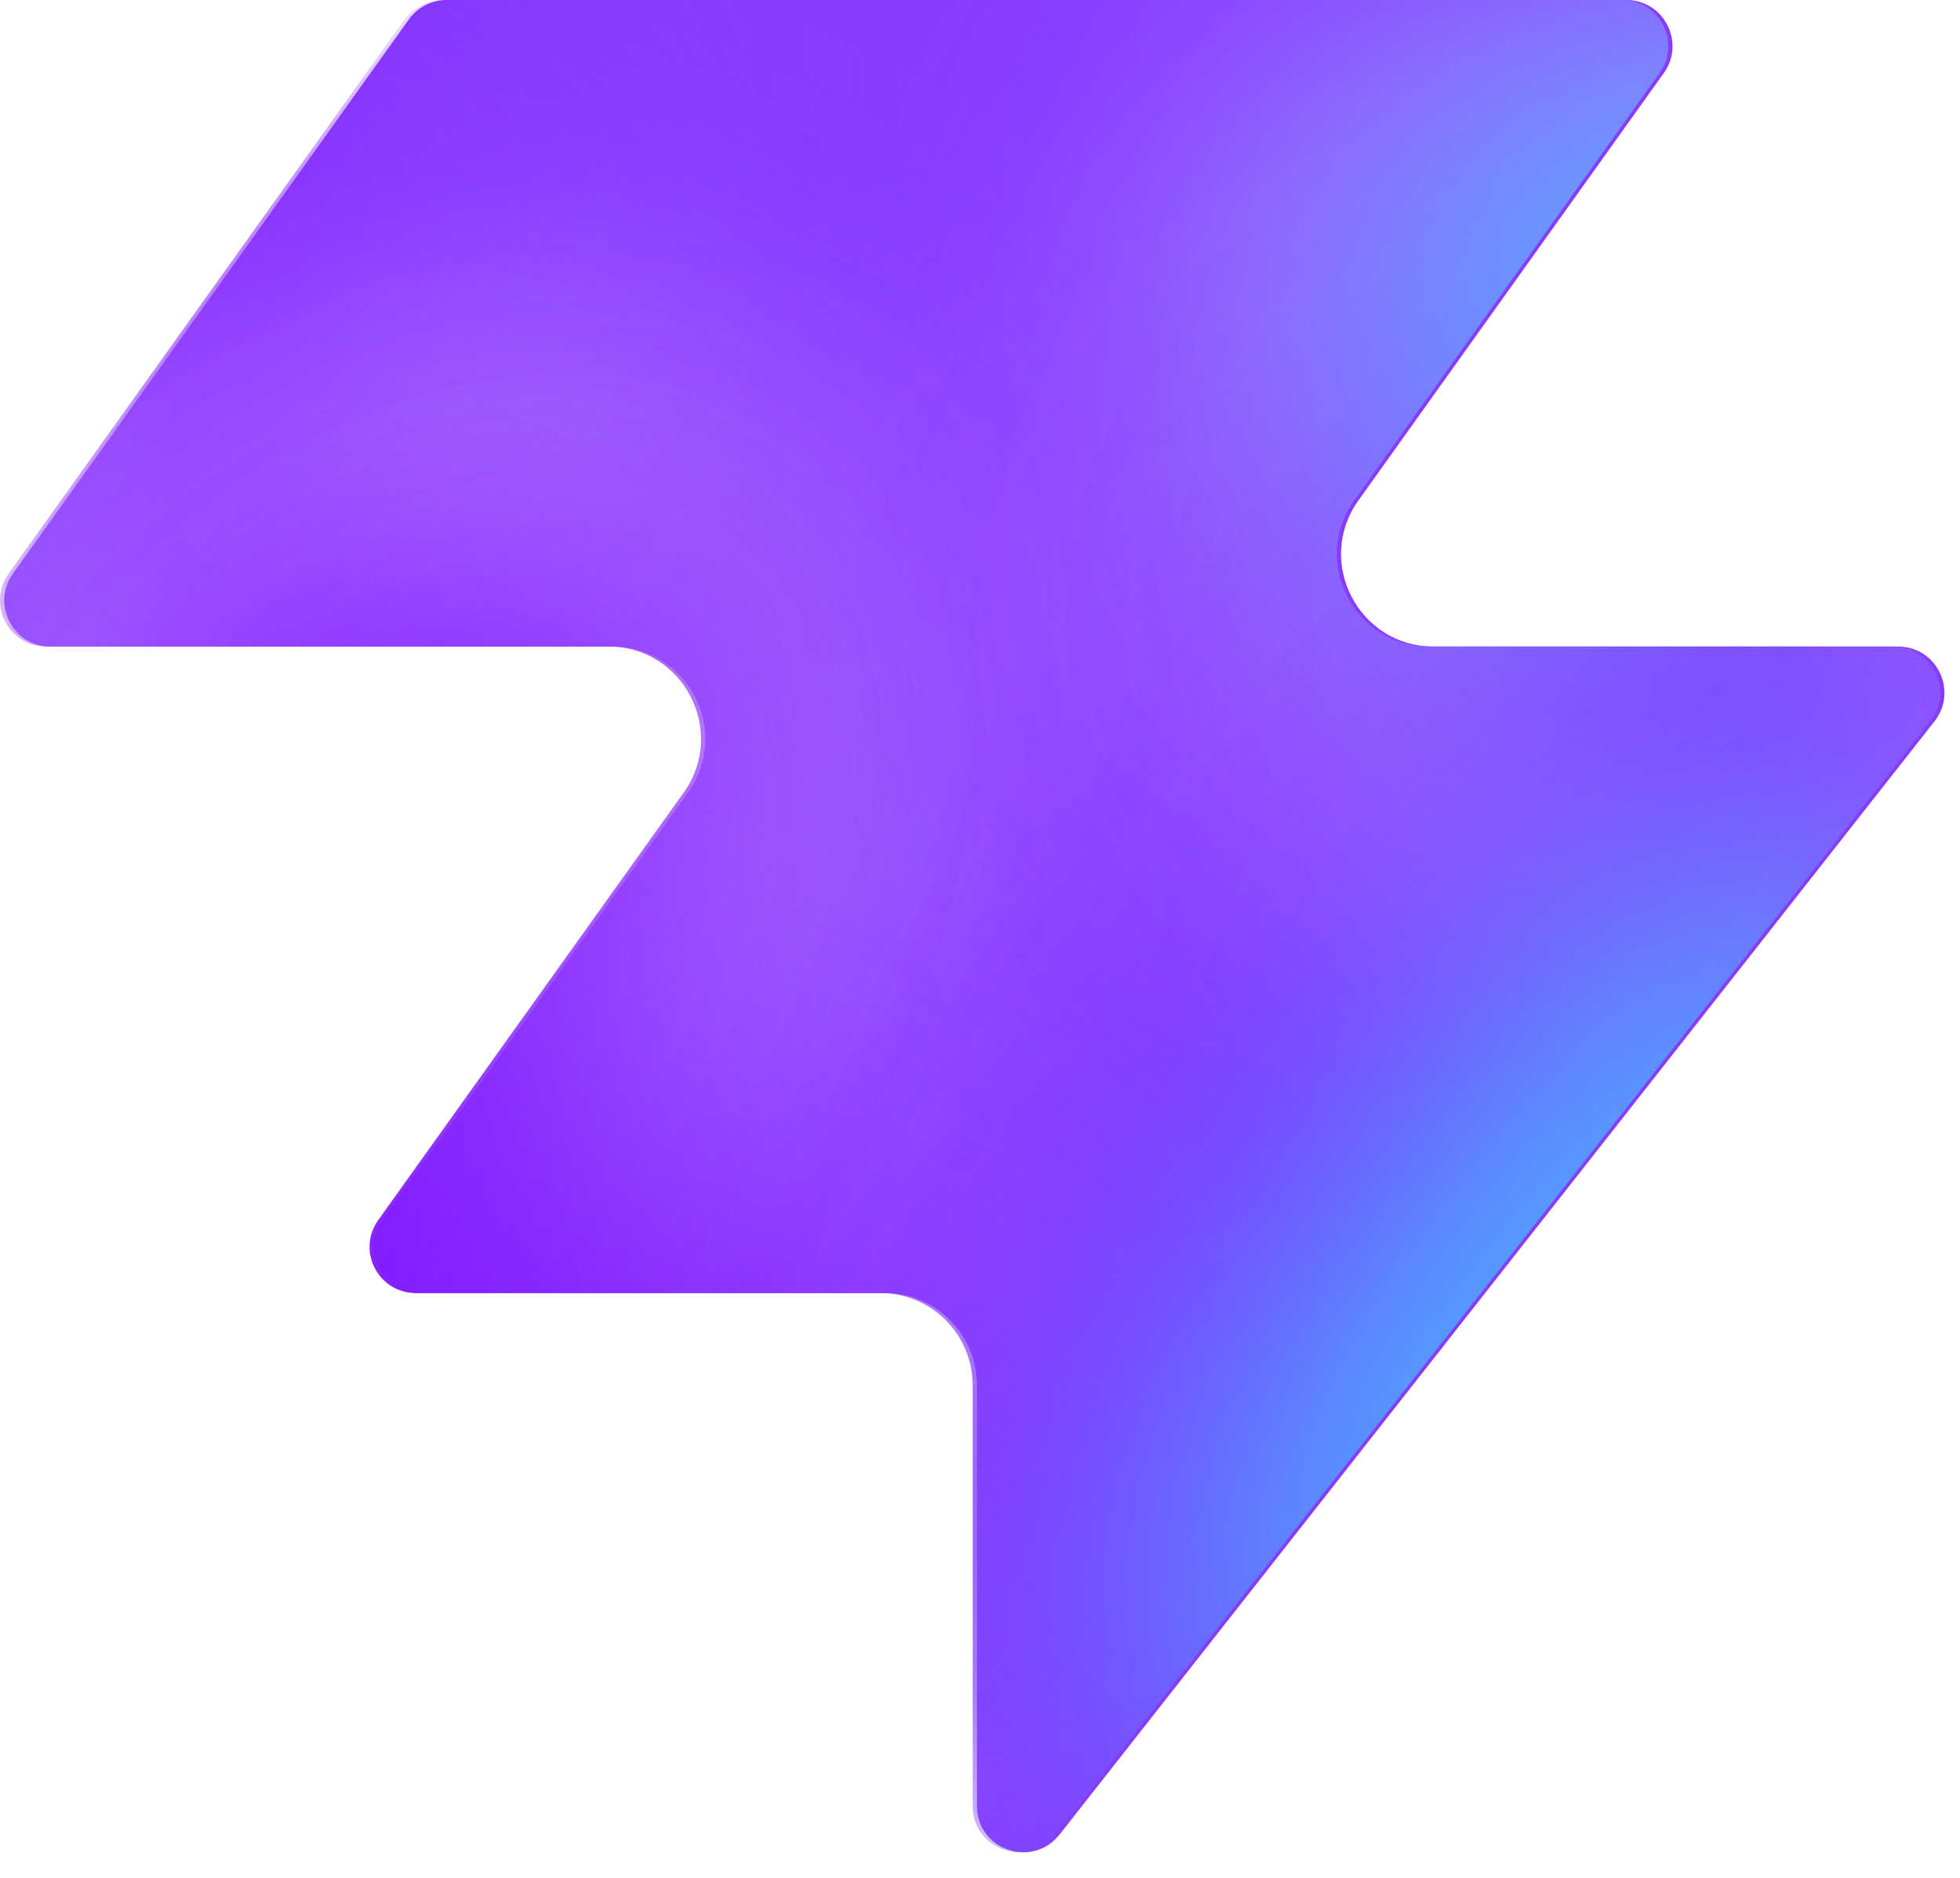
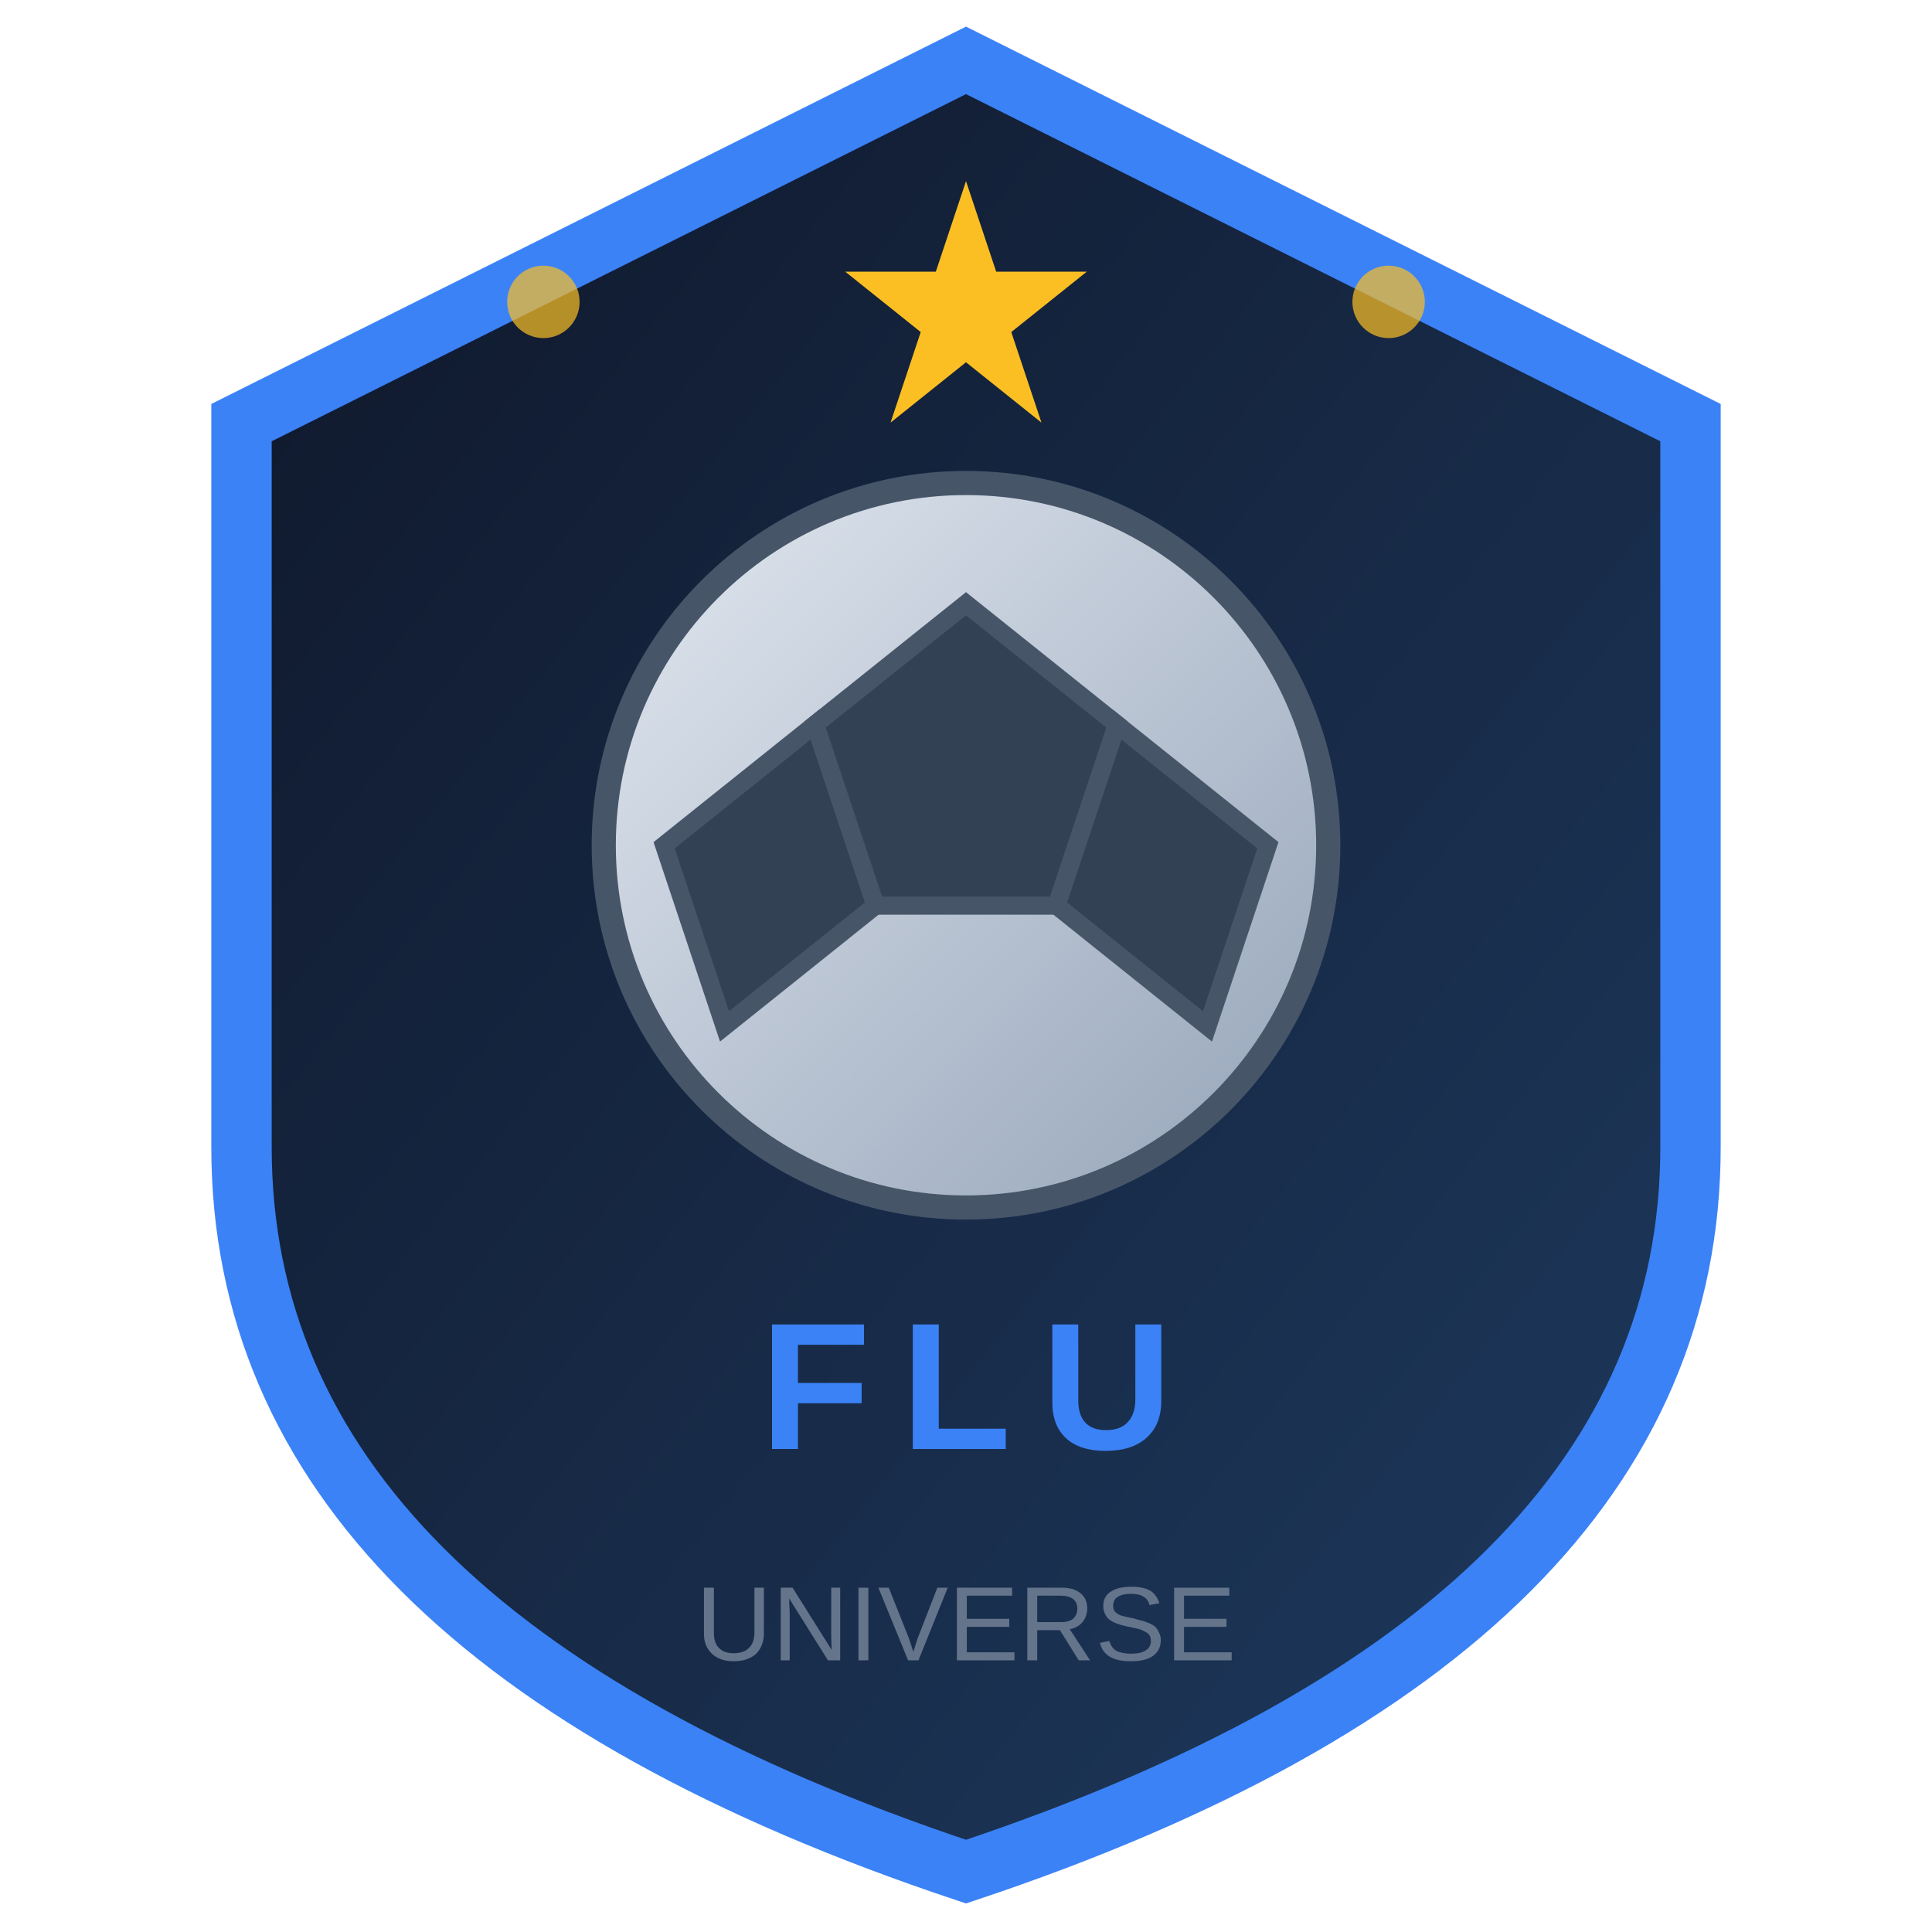
- <svg xmlns="http://www.w3.org/2000/svg" width="48" height="46" fill="none" viewBox="0 0 48 46">
-   <path fill="#863bff" d="M25.946 44.938c-.664.845-2.021.375-2.021-.698V33.937a2.26 2.26 0 0 0-2.262-2.262H10.287c-.92 0-1.456-1.04-.92-1.788l7.48-10.471c1.07-1.497 0-3.578-1.842-3.578H1.237c-.92 0-1.456-1.04-.92-1.788L10.013.474c.214-.297.556-.474.92-.474h28.894c.92 0 1.456 1.04.92 1.788l-7.48 10.471c-1.07 1.498 0 3.579 1.842 3.579h11.377c.943 0 1.473 1.088.89 1.83L25.947 44.94z" style="fill:#863bff;fill:color(display-p3 .525 .23 1);fill-opacity:1" />
-   <mask id="a" width="48" height="46" x="0" y="0" maskUnits="userSpaceOnUse" style="mask-type:alpha">
-     <path fill="#000" d="M25.842 44.938c-.664.844-2.021.375-2.021-.698V33.937a2.26 2.26 0 0 0-2.262-2.262H10.183c-.92 0-1.456-1.04-.92-1.788l7.48-10.471c1.07-1.498 0-3.579-1.842-3.579H1.133c-.92 0-1.456-1.04-.92-1.787L9.91.473c.214-.297.556-.474.92-.474h28.894c.92 0 1.456 1.04.92 1.788l-7.48 10.471c-1.07 1.498 0 3.578 1.842 3.578h11.377c.943 0 1.473 1.088.89 1.832L25.843 44.94z" style="fill:#000;fill-opacity:1" />
-   </mask>
-   <g mask="url(#a)">
-     <g filter="url(#b)">
-       <ellipse cx="5.508" cy="14.704" fill="#ede6ff" rx="5.508" ry="14.704" style="fill:#ede6ff;fill:color(display-p3 .927 .903 1);fill-opacity:1" transform="matrix(.00324 1 1 -.00324 -4.47 31.516)" />
-     </g>
-     <g filter="url(#c)">
-       <ellipse cx="10.399" cy="29.851" fill="#ede6ff" rx="10.399" ry="29.851" style="fill:#ede6ff;fill:color(display-p3 .927 .903 1);fill-opacity:1" transform="matrix(.00324 1 1 -.00324 -39.328 7.883)" />
-     </g>
-     <g filter="url(#d)">
-       <ellipse cx="5.508" cy="30.487" fill="#7e14ff" rx="5.508" ry="30.487" style="fill:#7e14ff;fill:color(display-p3 .492 .077 1);fill-opacity:1" transform="rotate(89.814 -25.913 -14.639)scale(1 -1)" />
-     </g>
-     <g filter="url(#e)">
-       <ellipse cx="5.508" cy="30.599" fill="#7e14ff" rx="5.508" ry="30.599" style="fill:#7e14ff;fill:color(display-p3 .492 .077 1);fill-opacity:1" transform="rotate(89.814 -32.644 -3.334)scale(1 -1)" />
-     </g>
-     <g filter="url(#f)">
-       <ellipse cx="5.508" cy="30.599" fill="#7e14ff" rx="5.508" ry="30.599" style="fill:#7e14ff;fill:color(display-p3 .492 .077 1);fill-opacity:1" transform="matrix(.00324 1 1 -.00324 -34.34 30.47)" />
-     </g>
-     <g filter="url(#g)">
-       <ellipse cx="14.072" cy="22.078" fill="#ede6ff" rx="14.072" ry="22.078" style="fill:#ede6ff;fill:color(display-p3 .927 .903 1);fill-opacity:1" transform="rotate(93.35 24.506 48.493)scale(-1 1)" />
-     </g>
-     <g filter="url(#h)">
-       <ellipse cx="3.47" cy="21.501" fill="#7e14ff" rx="3.47" ry="21.501" style="fill:#7e14ff;fill:color(display-p3 .492 .077 1);fill-opacity:1" transform="rotate(89.009 28.708 47.59)scale(-1 1)" />
-     </g>
-     <g filter="url(#i)">
-       <ellipse cx="3.47" cy="21.501" fill="#7e14ff" rx="3.47" ry="21.501" style="fill:#7e14ff;fill:color(display-p3 .492 .077 1);fill-opacity:1" transform="rotate(89.009 28.708 47.59)scale(-1 1)" />
-     </g>
-     <g filter="url(#j)">
-       <ellipse cx=".387" cy="8.972" fill="#7e14ff" rx="4.407" ry="29.108" style="fill:#7e14ff;fill:color(display-p3 .492 .077 1);fill-opacity:1" transform="rotate(39.51 .387 8.972)" />
-     </g>
-     <g filter="url(#k)">
-       <ellipse cx="47.523" cy="-6.092" fill="#7e14ff" rx="4.407" ry="29.108" style="fill:#7e14ff;fill:color(display-p3 .492 .077 1);fill-opacity:1" transform="rotate(37.892 47.523 -6.092)" />
-     </g>
-     <g filter="url(#l)">
-       <ellipse cx="41.412" cy="6.333" fill="#47bfff" rx="5.971" ry="9.665" style="fill:#47bfff;fill:color(display-p3 .28 .748 1);fill-opacity:1" transform="rotate(37.892 41.412 6.333)" />
-     </g>
-     <g filter="url(#m)">
-       <ellipse cx="-1.879" cy="38.332" fill="#7e14ff" rx="4.407" ry="29.108" style="fill:#7e14ff;fill:color(display-p3 .492 .077 1);fill-opacity:1" transform="rotate(37.892 -1.88 38.332)" />
-     </g>
-     <g filter="url(#n)">
-       <ellipse cx="-1.879" cy="38.332" fill="#7e14ff" rx="4.407" ry="29.108" style="fill:#7e14ff;fill:color(display-p3 .492 .077 1);fill-opacity:1" transform="rotate(37.892 -1.88 38.332)" />
-     </g>
-     <g filter="url(#o)">
-       <ellipse cx="35.651" cy="29.907" fill="#7e14ff" rx="4.407" ry="29.108" style="fill:#7e14ff;fill:color(display-p3 .492 .077 1);fill-opacity:1" transform="rotate(37.892 35.651 29.907)" />
-     </g>
-     <g filter="url(#p)">
-       <ellipse cx="38.418" cy="32.4" fill="#47bfff" rx="5.971" ry="15.297" style="fill:#47bfff;fill:color(display-p3 .28 .748 1);fill-opacity:1" transform="rotate(37.892 38.418 32.4)" />
-     </g>
-   </g>
+ <svg xmlns="http://www.w3.org/2000/svg" viewBox="0 0 64 64">
  <defs>
-     <filter id="b" width="60.045" height="41.654" x="-19.77" y="16.149" color-interpolation-filters="sRGB" filterUnits="userSpaceOnUse">
-       <feFlood flood-opacity="0" result="BackgroundImageFix" />
-       <feBlend in="SourceGraphic" in2="BackgroundImageFix" result="shape" />
-       <feGaussianBlur result="effect1_foregroundBlur_2002_17158" stdDeviation="7.659" />
-     </filter>
-     <filter id="c" width="90.34" height="51.437" x="-54.613" y="-7.533" color-interpolation-filters="sRGB" filterUnits="userSpaceOnUse">
-       <feFlood flood-opacity="0" result="BackgroundImageFix" />
-       <feBlend in="SourceGraphic" in2="BackgroundImageFix" result="shape" />
-       <feGaussianBlur result="effect1_foregroundBlur_2002_17158" stdDeviation="7.659" />
-     </filter>
-     <filter id="d" width="79.355" height="29.4" x="-49.64" y="2.03" color-interpolation-filters="sRGB" filterUnits="userSpaceOnUse">
-       <feFlood flood-opacity="0" result="BackgroundImageFix" />
-       <feBlend in="SourceGraphic" in2="BackgroundImageFix" result="shape" />
-       <feGaussianBlur result="effect1_foregroundBlur_2002_17158" stdDeviation="4.596" />
-     </filter>
-     <filter id="e" width="79.579" height="29.4" x="-45.045" y="20.029" color-interpolation-filters="sRGB" filterUnits="userSpaceOnUse">
-       <feFlood flood-opacity="0" result="BackgroundImageFix" />
-       <feBlend in="SourceGraphic" in2="BackgroundImageFix" result="shape" />
-       <feGaussianBlur result="effect1_foregroundBlur_2002_17158" stdDeviation="4.596" />
-     </filter>
-     <filter id="f" width="79.579" height="29.4" x="-43.513" y="21.178" color-interpolation-filters="sRGB" filterUnits="userSpaceOnUse">
-       <feFlood flood-opacity="0" result="BackgroundImageFix" />
-       <feBlend in="SourceGraphic" in2="BackgroundImageFix" result="shape" />
-       <feGaussianBlur result="effect1_foregroundBlur_2002_17158" stdDeviation="4.596" />
-     </filter>
-     <filter id="g" width="74.749" height="58.852" x="15.756" y="-17.901" color-interpolation-filters="sRGB" filterUnits="userSpaceOnUse">
-       <feFlood flood-opacity="0" result="BackgroundImageFix" />
-       <feBlend in="SourceGraphic" in2="BackgroundImageFix" result="shape" />
-       <feGaussianBlur result="effect1_foregroundBlur_2002_17158" stdDeviation="7.659" />
-     </filter>
-     <filter id="h" width="61.377" height="25.362" x="23.548" y="2.284" color-interpolation-filters="sRGB" filterUnits="userSpaceOnUse">
-       <feFlood flood-opacity="0" result="BackgroundImageFix" />
-       <feBlend in="SourceGraphic" in2="BackgroundImageFix" result="shape" />
-       <feGaussianBlur result="effect1_foregroundBlur_2002_17158" stdDeviation="4.596" />
-     </filter>
-     <filter id="i" width="61.377" height="25.362" x="23.548" y="2.284" color-interpolation-filters="sRGB" filterUnits="userSpaceOnUse">
-       <feFlood flood-opacity="0" result="BackgroundImageFix" />
-       <feBlend in="SourceGraphic" in2="BackgroundImageFix" result="shape" />
-       <feGaussianBlur result="effect1_foregroundBlur_2002_17158" stdDeviation="4.596" />
-     </filter>
-     <filter id="j" width="56.045" height="63.649" x="-27.636" y="-22.853" color-interpolation-filters="sRGB" filterUnits="userSpaceOnUse">
-       <feFlood flood-opacity="0" result="BackgroundImageFix" />
-       <feBlend in="SourceGraphic" in2="BackgroundImageFix" result="shape" />
-       <feGaussianBlur result="effect1_foregroundBlur_2002_17158" stdDeviation="4.596" />
-     </filter>
-     <filter id="k" width="54.814" height="64.646" x="20.116" y="-38.415" color-interpolation-filters="sRGB" filterUnits="userSpaceOnUse">
-       <feFlood flood-opacity="0" result="BackgroundImageFix" />
-       <feBlend in="SourceGraphic" in2="BackgroundImageFix" result="shape" />
-       <feGaussianBlur result="effect1_foregroundBlur_2002_17158" stdDeviation="4.596" />
-     </filter>
-     <filter id="l" width="33.541" height="35.313" x="24.641" y="-11.323" color-interpolation-filters="sRGB" filterUnits="userSpaceOnUse">
-       <feFlood flood-opacity="0" result="BackgroundImageFix" />
-       <feBlend in="SourceGraphic" in2="BackgroundImageFix" result="shape" />
-       <feGaussianBlur result="effect1_foregroundBlur_2002_17158" stdDeviation="4.596" />
-     </filter>
-     <filter id="m" width="54.814" height="64.646" x="-29.286" y="6.009" color-interpolation-filters="sRGB" filterUnits="userSpaceOnUse">
-       <feFlood flood-opacity="0" result="BackgroundImageFix" />
-       <feBlend in="SourceGraphic" in2="BackgroundImageFix" result="shape" />
-       <feGaussianBlur result="effect1_foregroundBlur_2002_17158" stdDeviation="4.596" />
-     </filter>
-     <filter id="n" width="54.814" height="64.646" x="-29.286" y="6.009" color-interpolation-filters="sRGB" filterUnits="userSpaceOnUse">
-       <feFlood flood-opacity="0" result="BackgroundImageFix" />
-       <feBlend in="SourceGraphic" in2="BackgroundImageFix" result="shape" />
-       <feGaussianBlur result="effect1_foregroundBlur_2002_17158" stdDeviation="4.596" />
-     </filter>
-     <filter id="o" width="54.814" height="64.646" x="8.244" y="-2.416" color-interpolation-filters="sRGB" filterUnits="userSpaceOnUse">
-       <feFlood flood-opacity="0" result="BackgroundImageFix" />
-       <feBlend in="SourceGraphic" in2="BackgroundImageFix" result="shape" />
-       <feGaussianBlur result="effect1_foregroundBlur_2002_17158" stdDeviation="4.596" />
-     </filter>
-     <filter id="p" width="39.409" height="43.623" x="18.713" y="10.588" color-interpolation-filters="sRGB" filterUnits="userSpaceOnUse">
-       <feFlood flood-opacity="0" result="BackgroundImageFix" />
-       <feBlend in="SourceGraphic" in2="BackgroundImageFix" result="shape" />
-       <feGaussianBlur result="effect1_foregroundBlur_2002_17158" stdDeviation="4.596" />
-     </filter>
+     <linearGradient id="bg" x1="0" y1="0" x2="1" y2="1">
+       <stop offset="0%" stop-color="#0f172a" />
+       <stop offset="100%" stop-color="#1e3a5f" />
+     </linearGradient>
+     <linearGradient id="ball" x1="0" y1="0" x2="1" y2="1">
+       <stop offset="0%" stop-color="#e2e8f0" />
+       <stop offset="100%" stop-color="#94a3b8" />
+     </linearGradient>
  </defs>
+   <path d="M32 2 L56 14 L56 38 Q56 54 32 62 Q8 54 8 38 L8 14 Z" fill="url(#bg)" stroke="#3b82f6" stroke-width="2" />
+   <circle cx="32" cy="28" r="12" fill="url(#ball)" stroke="#475569" stroke-width="0.8" />
+   <path d="M32 20 L37 24 L35 30 L29 30 L27 24 Z" fill="#334155" stroke="#475569" stroke-width="0.6" />
+   <path d="M37 24 L42 28 L40 34 L35 30 Z" fill="#334155" stroke="#475569" stroke-width="0.6" />
+   <path d="M27 24 L22 28 L24 34 L29 30 Z" fill="#334155" stroke="#475569" stroke-width="0.6" />
+   <polygon points="32,6 33,9 36,9 33.5,11 34.5,14 32,12 29.5,14 30.5,11 28,9 31,9" fill="#fbbf24" />
+   <circle cx="18" cy="10" r="1.2" fill="#fbbf24" opacity="0.7" />
+   <circle cx="46" cy="10" r="1.2" fill="#fbbf24" opacity="0.7" />
+   <text x="32" y="48" text-anchor="middle" fill="#3b82f6" font-family="Arial,Helvetica,sans-serif" font-size="6" font-weight="900" letter-spacing="1">FLU</text>
+   <text x="32" y="55" text-anchor="middle" fill="#64748b" font-family="Arial,Helvetica,sans-serif" font-size="3.5">UNIVERSE</text>
</svg>
